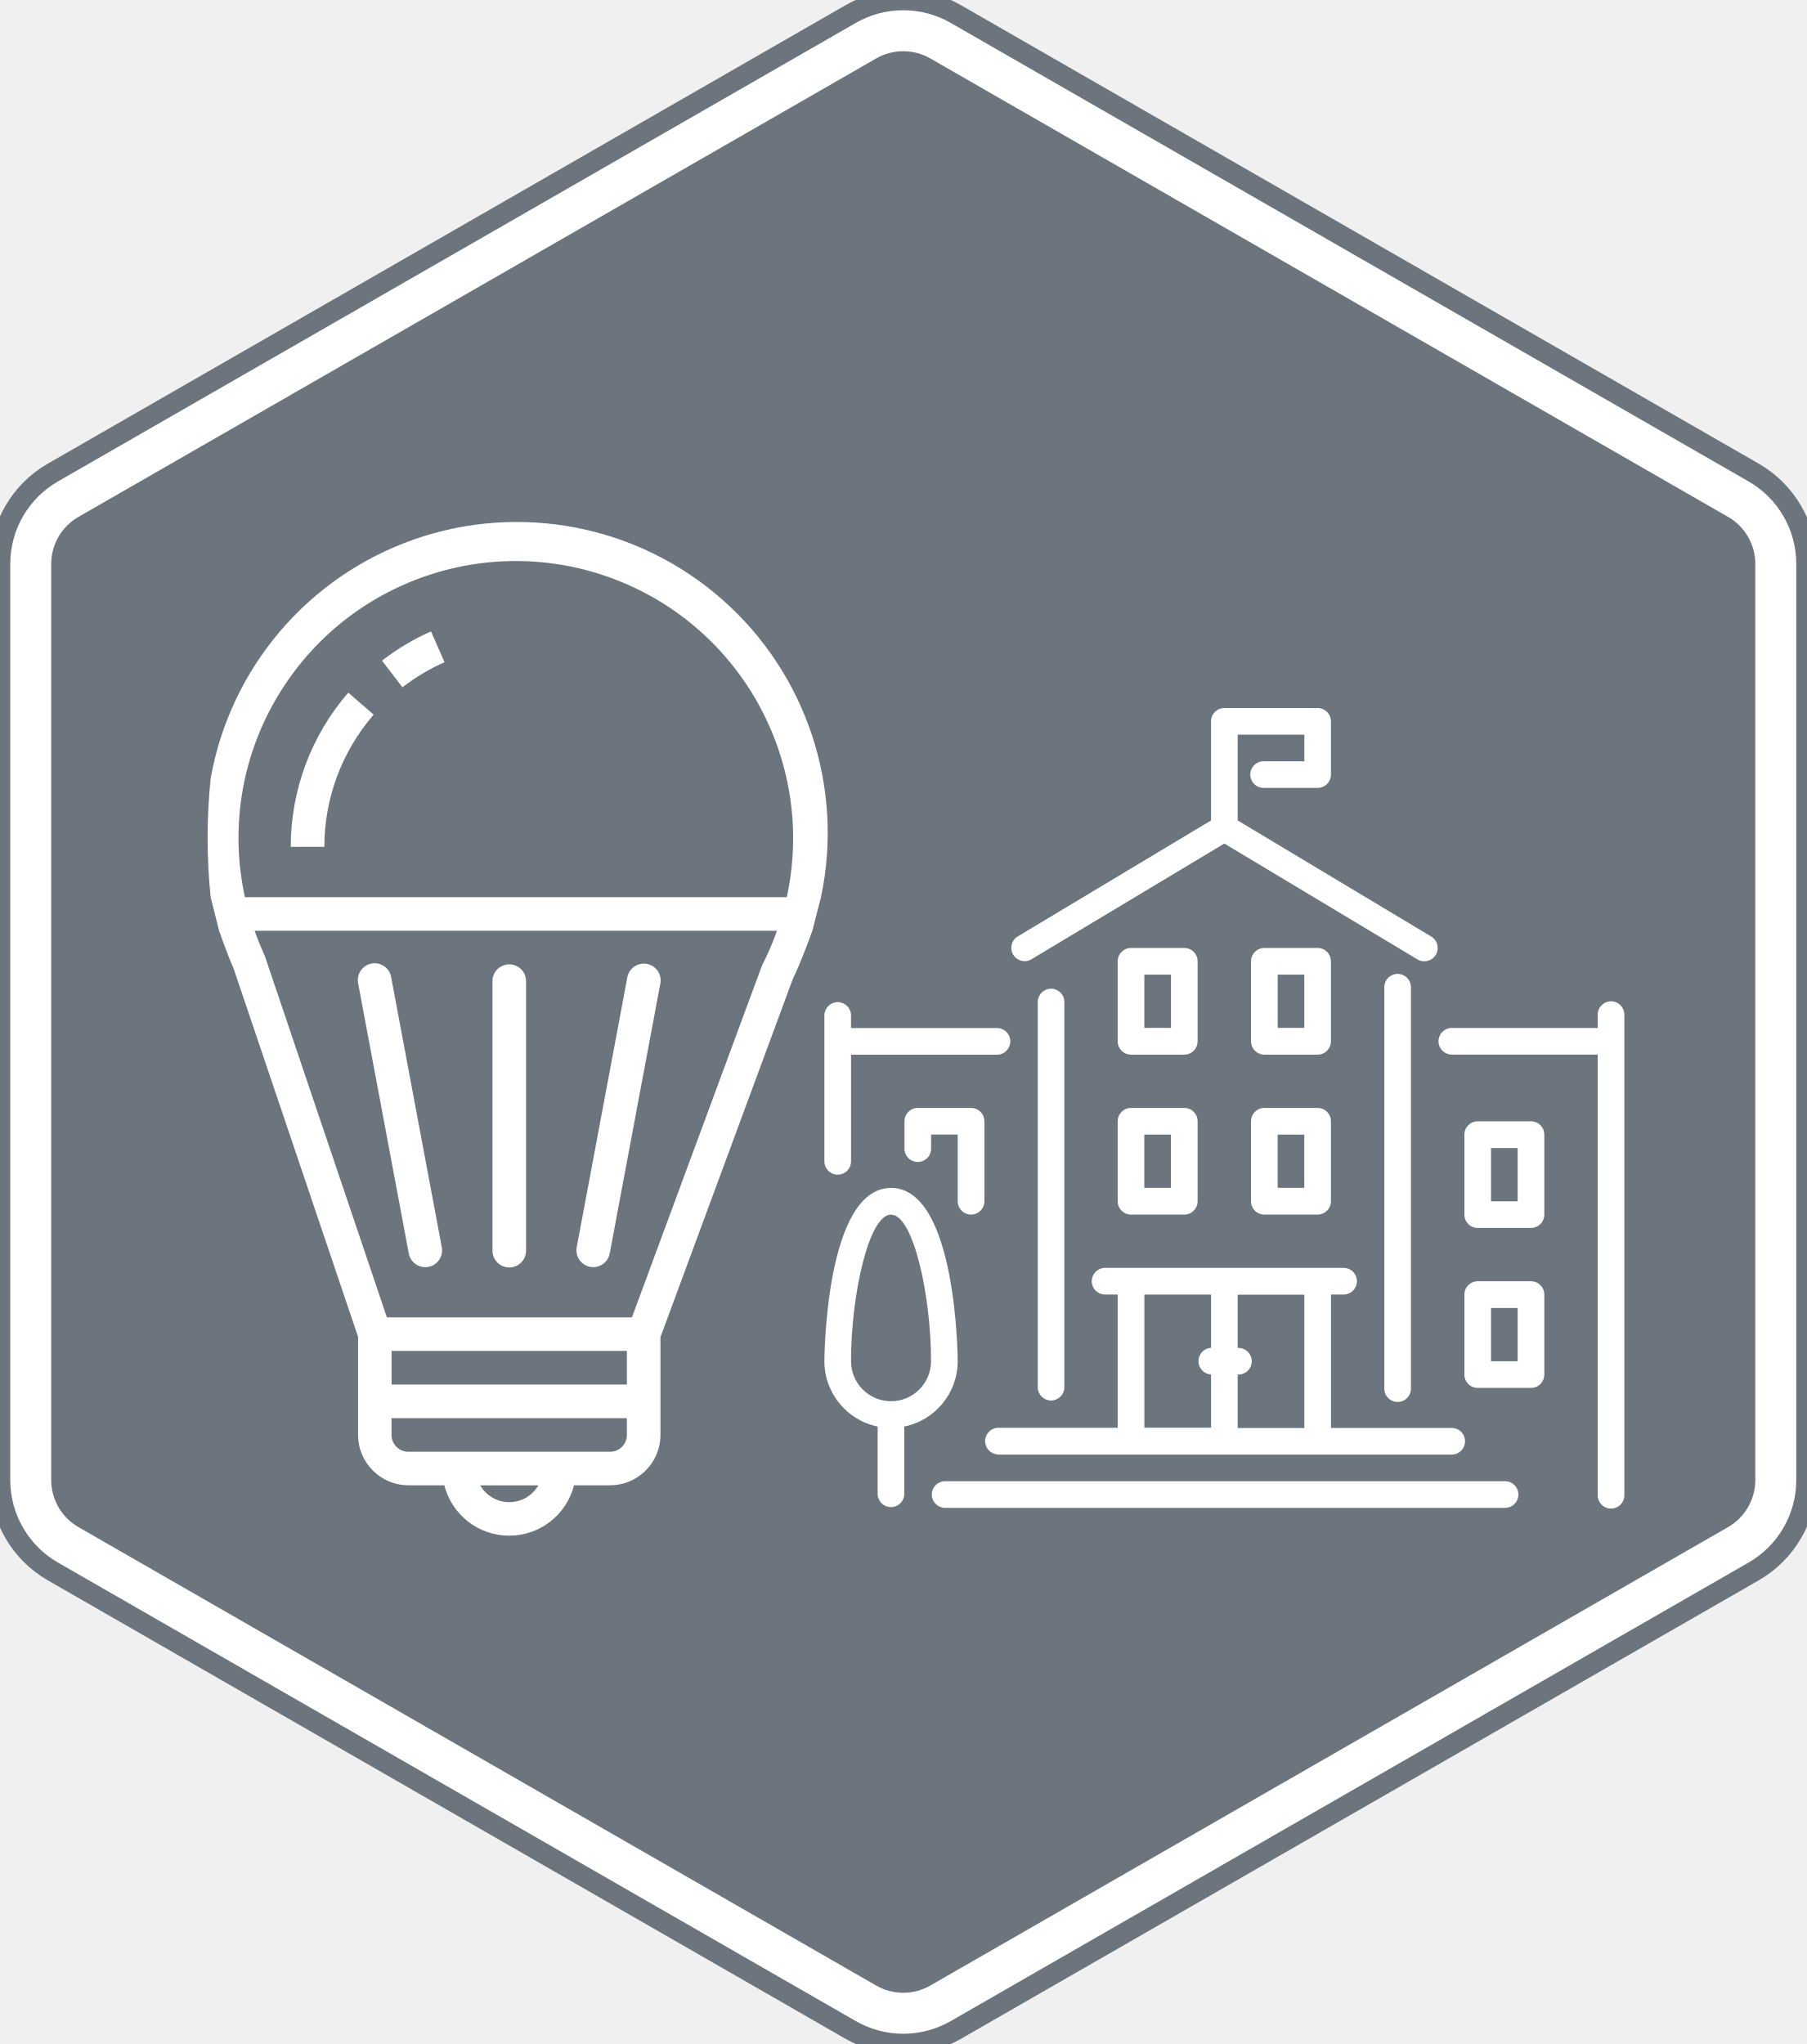
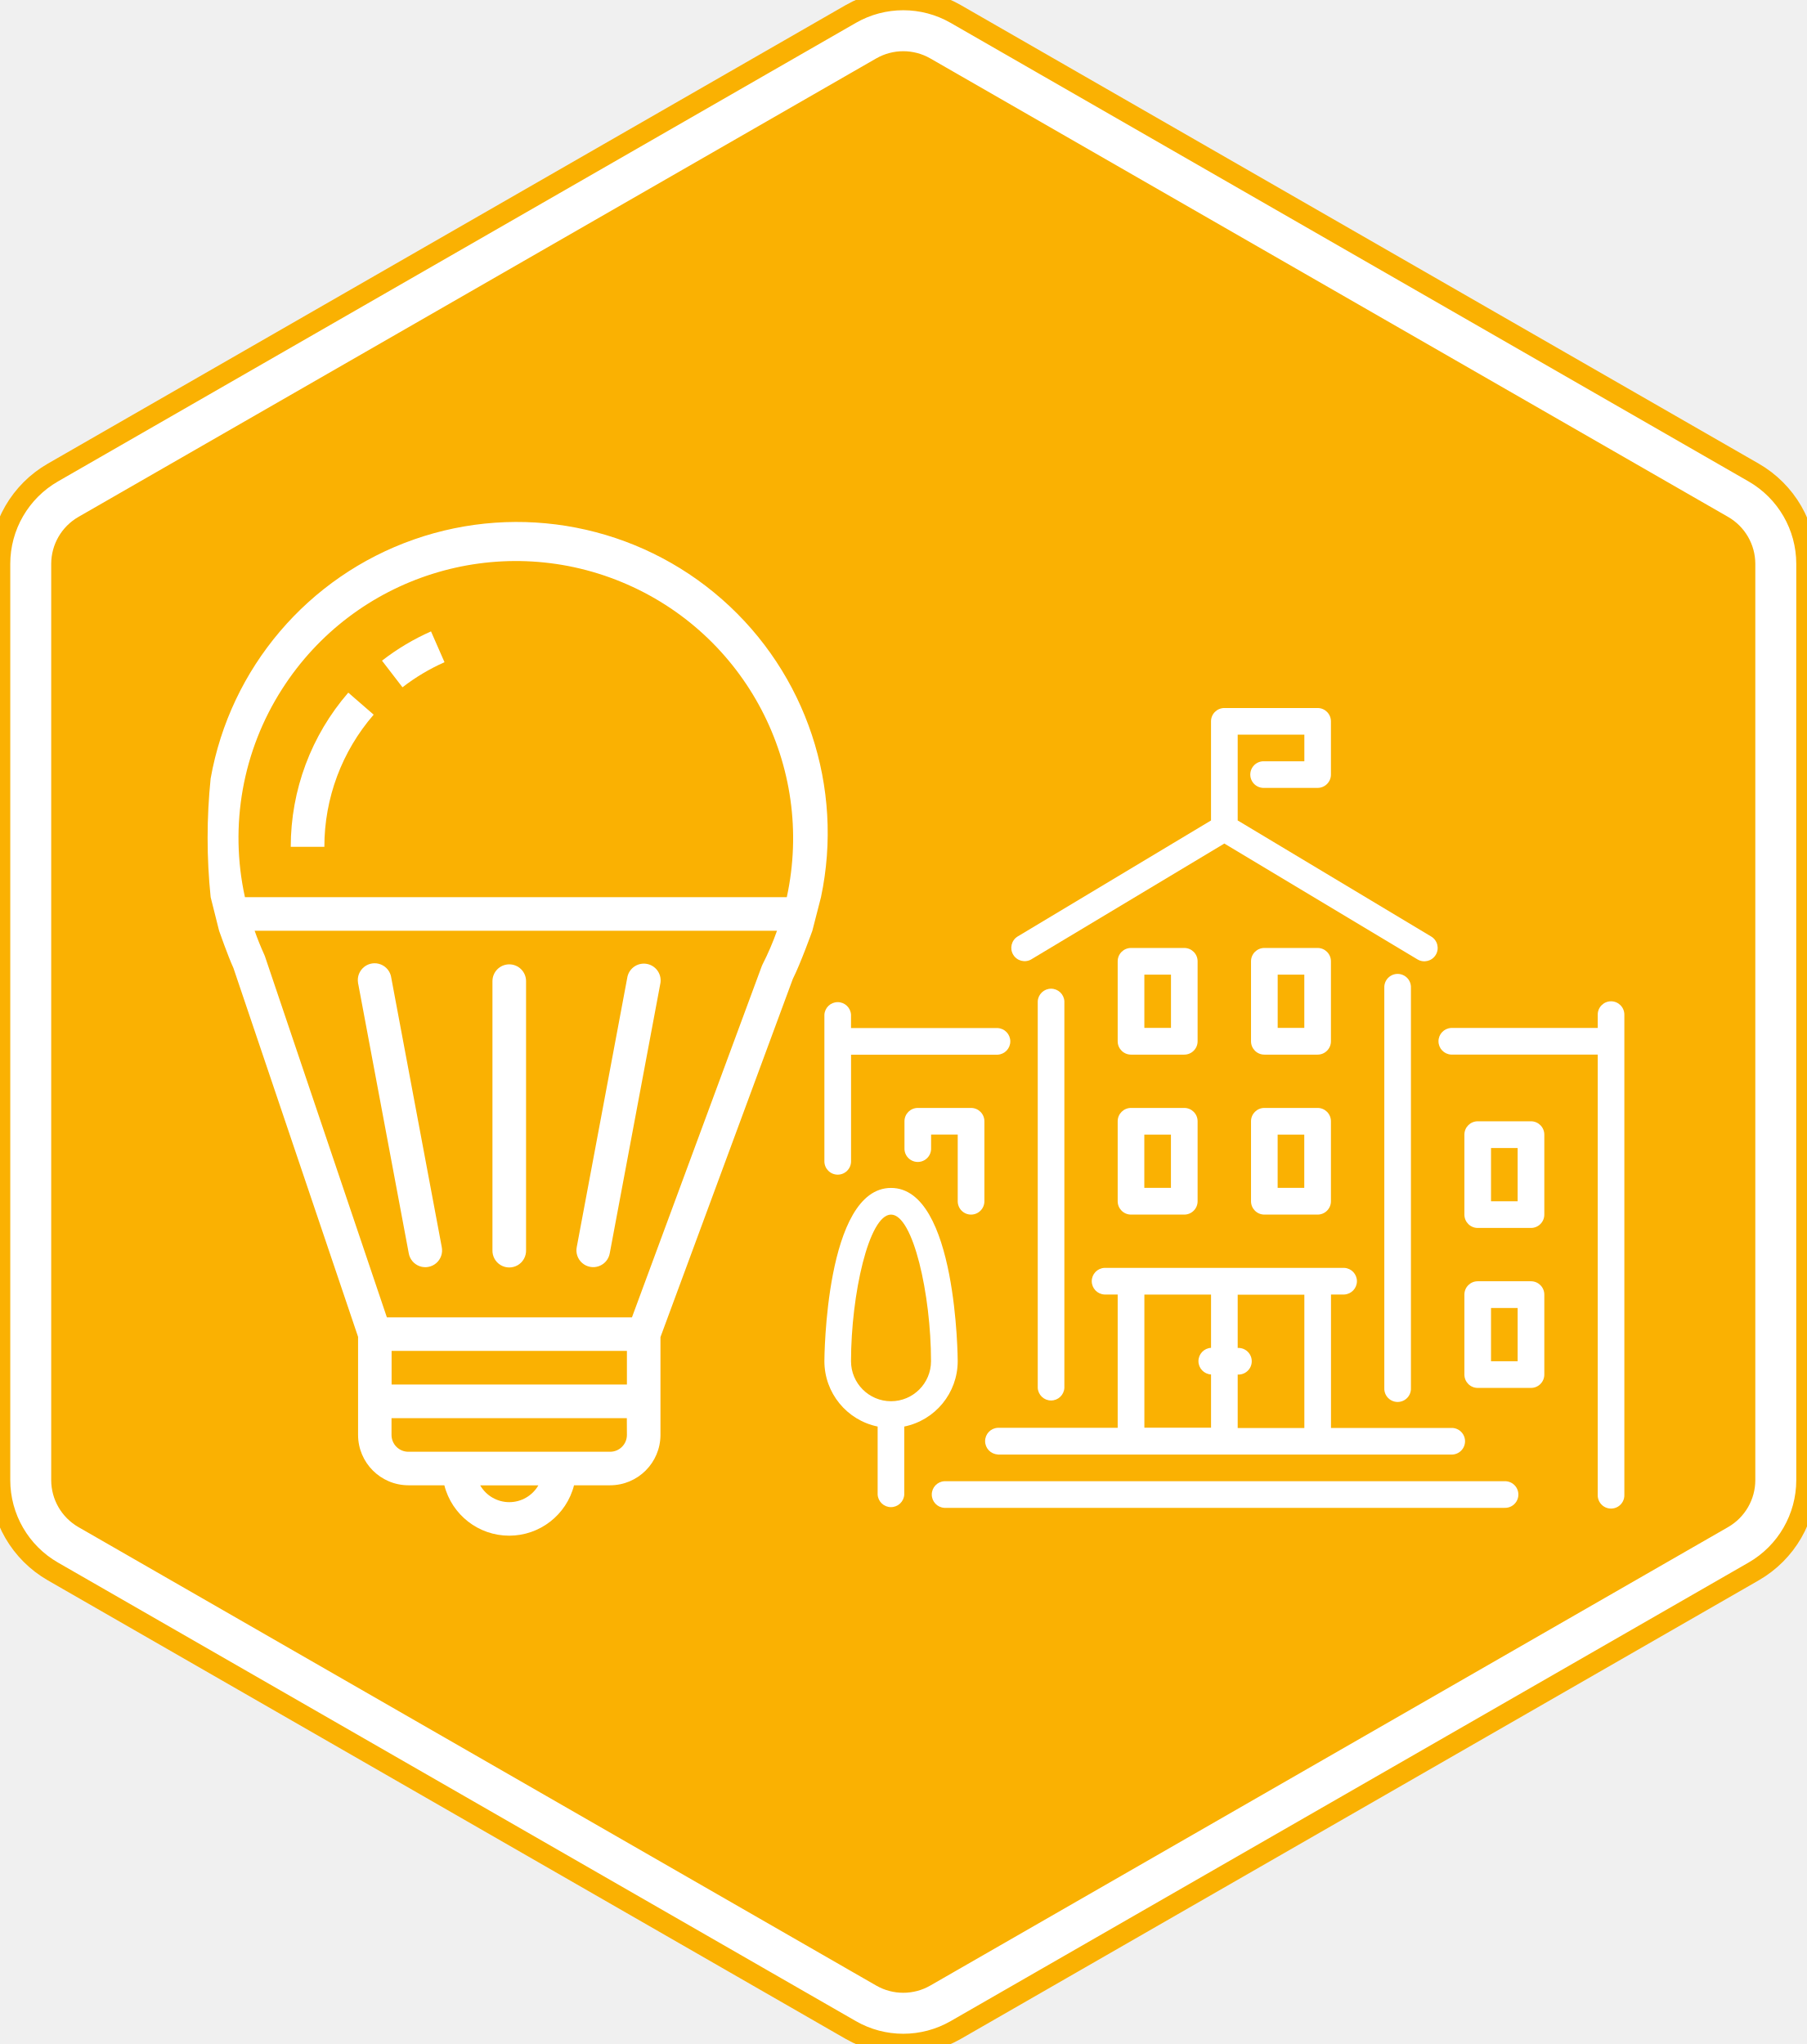
<svg xmlns="http://www.w3.org/2000/svg" width="88.202" height="99.804">
  <g data-name="Grupo 1021">
-     <g data-name="Trazado 1388" fill="#6c757d" stroke="#6c757d">
+     <g data-name="Trazado 1388" fill="#fab102" stroke="#fab102">
      <path d="M1.5 72.27V27.533c0-1.3.701-2.511 1.83-3.16L42.285 1.985a3.657 3.657 0 013.632 0l38.956 22.388a3.654 3.654 0 011.829 3.16V72.27c0 1.301-.7 2.512-1.829 3.16L45.918 97.82a3.657 3.657 0 01-3.632 0L3.329 75.43a3.654 3.654 0 01-1.828-3.16z" />
      <path d="M85.203 27.533a2.15 2.15 0 00-1.076-1.859L45.171 3.285a2.152 2.152 0 00-2.138 0L4.077 25.674A2.15 2.15 0 003 27.534V72.27a2.15 2.15 0 001.076 1.86l38.956 22.388c.66.38 1.478.38 2.138 0L84.127 74.13a2.15 2.15 0 001.076-1.86V27.533m3 0V72.27a5.145 5.145 0 01-2.581 4.46L46.665 99.12a5.145 5.145 0 01-5.127 0L2.582 76.73a5.145 5.145 0 01-2.581-4.46V27.533c0-1.841.984-3.542 2.581-4.46L41.538.684a5.145 5.145 0 015.127 0l38.957 22.389a5.145 5.145 0 012.581 4.46z" fill="#fff" />
    </g>
    <g data-name="Grupo 563">
      <g data-name="Grupo 492">
        <g data-name="Grupo 491">
          <path data-name="Trazado 1579" d="M24.865 47.087a.821.821 0 00-.821.821v13.13a.821.821 0 101.641 0v-13.13a.821.821 0 00-.82-.821z" fill="#fff" />
        </g>
      </g>
      <g data-name="Grupo 494">
        <g data-name="Grupo 493">
          <path data-name="Trazado 1580" d="M21.568 60.886l-2.462-13.13a.821.821 0 10-1.625.233q0 .035.013.069l2.462 13.13a.82.82 0 101.612-.3z" fill="#fff" />
        </g>
      </g>
      <g data-name="Grupo 496">
        <g data-name="Grupo 495">
          <path data-name="Trazado 1581" d="M31.621 47.073a.821.821 0 00-.985.614l-.013.069-2.462 13.13a.82.82 0 101.612.3l2.462-13.13a.821.821 0 00-.614-.983z" fill="#fff" />
        </g>
      </g>
      <g data-name="Grupo 498">
        <g data-name="Grupo 497">
          <path data-name="Trazado 1582" d="M40.085 43.805a15.181 15.181 0 10-29.8-5.794 28.314 28.314 0 000 5.794l.412 1.641s.429 1.229.7 1.82l6.086 18.009v4.789a2.462 2.462 0 002.454 2.459h1.758a3.267 3.267 0 006.332 0h1.758a2.462 2.462 0 002.462-2.462v-4.773L38.709 47.8c.382-.757.954-2.354.954-2.354zm-15.22 29.542a1.641 1.641 0 01-1.42-.821h2.841a1.641 1.641 0 01-1.421.821zm5.744-3.282a.821.821 0 01-.821.821h-9.851a.821.821 0 01-.821-.821v-.821h11.489zm0-2.462H19.12v-1.642h11.489zm6.619-20.506a.905.905 0 00-.039.09l-6.334 17.136H18.889l-5.952-17.624a1.169 1.169 0 00-.033-.082 14.684 14.684 0 01-.472-1.171h25.505a13.68 13.68 0 01-.709 1.65zm1.187-3.291H11.959a13.463 13.463 0 011.817-10.165 13.54 13.54 0 0124.639 10.167z" fill="#fff" />
        </g>
      </g>
      <g data-name="Grupo 500">
        <g data-name="Grupo 499">
          <path data-name="Trazado 1583" d="M21.044 30.83a11.449 11.449 0 00-2.393 1.429l1 1.3a9.912 9.912 0 012.052-1.225z" fill="#fff" />
        </g>
      </g>
      <g data-name="Grupo 502">
        <g data-name="Grupo 501">
          <path data-name="Trazado 1584" d="M17.005 33.82a11.489 11.489 0 00-2.809 7.527h1.641a9.842 9.842 0 012.407-6.451z" fill="#fff" />
        </g>
      </g>
      <g data-name="Grupo 561">
        <g data-name="Grupo 560" fill="#fff">
          <path data-name="Trazado 1670" d="M54.571 58.655a.651.651 0 00.651.651h2.6a.651.651 0 00.651-.651v-3.906a.651.651 0 00-.651-.651h-2.6a.651.651 0 00-.651.651v3.906zm1.3-3.255h1.3V58h-1.3z" />
          <path data-name="Trazado 1671" d="M55.222 51.495h2.6a.651.651 0 00.651-.651v-3.906a.651.651 0 00-.651-.651h-2.6a.651.651 0 00-.651.651v3.906a.651.651 0 00.651.651zm.651-3.906h1.3v2.6h-1.3z" />
          <path data-name="Trazado 1672" d="M50.35 46.845l9.429-5.657 9.429 5.657a.651.651 0 00.671-1.116l-9.449-5.668v-4.19h3.255v1.3h-1.953a.651.651 0 100 1.3h2.6a.651.651 0 00.651-.651v-2.598a.651.651 0 00-.648-.651h-4.556a.651.651 0 00-.651.651v4.839L49.68 45.73a.651.651 0 00.67 1.116z" />
          <path data-name="Trazado 1673" d="M47.412 59.306a.651.651 0 00.651-.651v-3.906a.651.651 0 00-.651-.651h-2.6a.651.651 0 00-.651.651v1.3a.651.651 0 101.3 0v-.651h1.3v3.255a.651.651 0 00.651.653z" />
          <path data-name="Trazado 1674" d="M51.968 67.768V48.891a.651.651 0 00-1.3 0v18.877a.651.651 0 001.3 0z" />
          <path data-name="Trazado 1675" d="M48.713 71.023h22.131a.651.651 0 100-1.3h-5.858v-6.515h.651a.651.651 0 000-1.3H53.92a.651.651 0 000 1.3h.651v6.509h-5.858a.651.651 0 000 1.3zm11.717-3.906a.651.651 0 100-1.3v-2.6h3.255v6.509H60.43zm-4.556-3.905h3.255v2.6a.651.651 0 000 1.3v2.6h-3.255z" />
          <path data-name="Trazado 1676" d="M74.75 62.561h-2.6a.651.651 0 00-.651.651v3.906a.651.651 0 00.651.651h2.6a.651.651 0 00.651-.651v-3.906a.651.651 0 00-.651-.651zm-.651 3.906h-1.3v-2.6h1.3z" />
          <path data-name="Trazado 1677" d="M74.75 54.75h-2.6a.651.651 0 00-.651.651v3.906a.651.651 0 00.651.651h2.6a.651.651 0 00.651-.651v-3.906a.651.651 0 00-.651-.651zm-.651 3.906h-1.3v-2.6h1.3z" />
          <path data-name="Trazado 1678" d="M73.448 72.325H46.109a.651.651 0 000 1.3h27.339a.651.651 0 100-1.3z" />
          <path data-name="Trazado 1679" d="M78.66 48.891a.651.651 0 00-.651.651v.651h-7.16a.651.651 0 000 1.3h7.16v21.481a.651.651 0 101.3 0V49.542a.651.651 0 00-.649-.651z" />
          <path data-name="Trazado 1680" d="M61.081 58.655a.651.651 0 00.651.651h2.6a.651.651 0 00.651-.651v-3.906a.651.651 0 00-.651-.651h-2.6a.651.651 0 00-.651.651zm1.3-3.255h1.3V58h-1.3z" />
          <path data-name="Trazado 1681" d="M46.76 66.466c0-.085-.037-8.462-3.255-8.462s-3.254 8.377-3.254 8.462a3.26 3.26 0 002.6 3.189v3.32a.651.651 0 001.3 0v-3.32a3.26 3.26 0 002.609-3.189zm-3.255 1.953a1.955 1.955 0 01-1.954-1.953c0-3.243.871-7.16 1.953-7.16s1.953 3.917 1.953 7.16a1.955 1.955 0 01-1.951 1.953z" />
          <path data-name="Trazado 1682" d="M68.889 67.768V48.24a.651.651 0 10-1.3 0v19.528a.651.651 0 101.3 0z" />
          <path data-name="Trazado 1683" d="M61.732 51.495h2.6a.651.651 0 00.651-.651v-3.906a.651.651 0 00-.651-.651h-2.6a.651.651 0 00-.651.651v3.906a.651.651 0 00.651.651zm.651-3.906h1.3v2.6h-1.3z" />
          <path data-name="Trazado 1684" d="M40.902 57.356a.651.651 0 00.651-.651v-5.207h7.16a.651.651 0 000-1.3h-7.162v-.651a.651.651 0 00-1.3 0v7.16a.651.651 0 00.651.649z" />
        </g>
      </g>
    </g>
  </g>
</svg>
